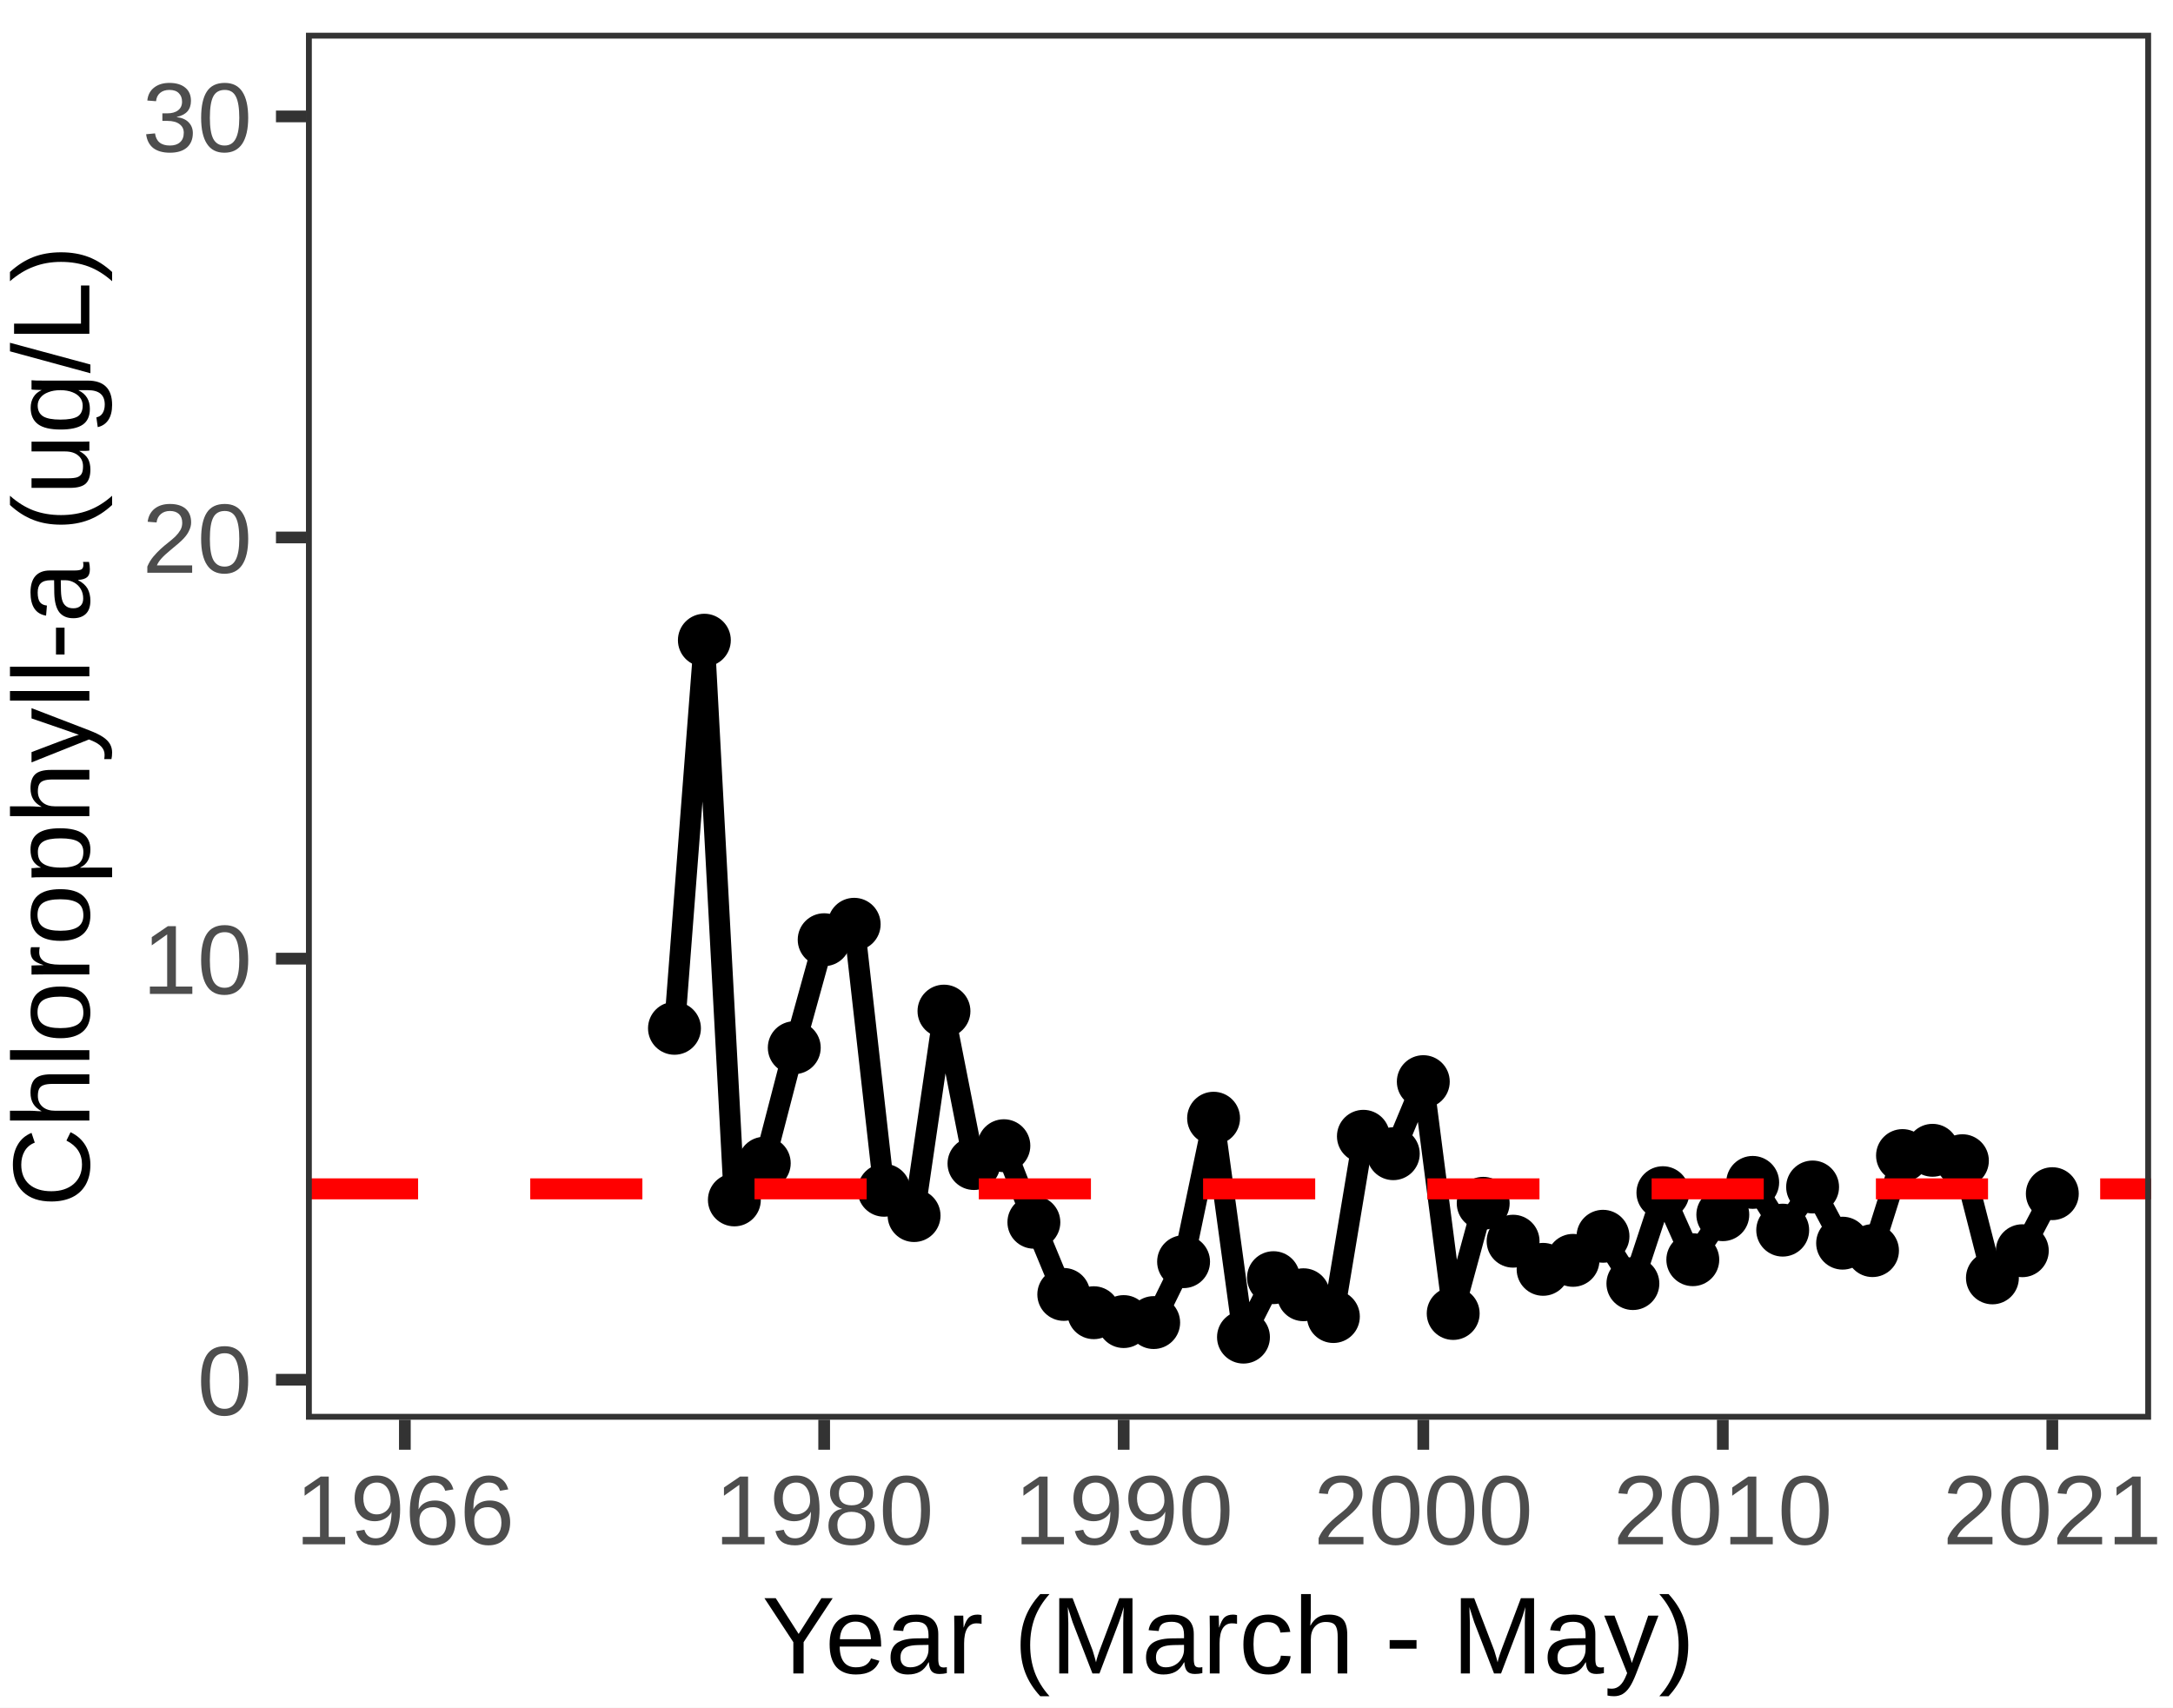
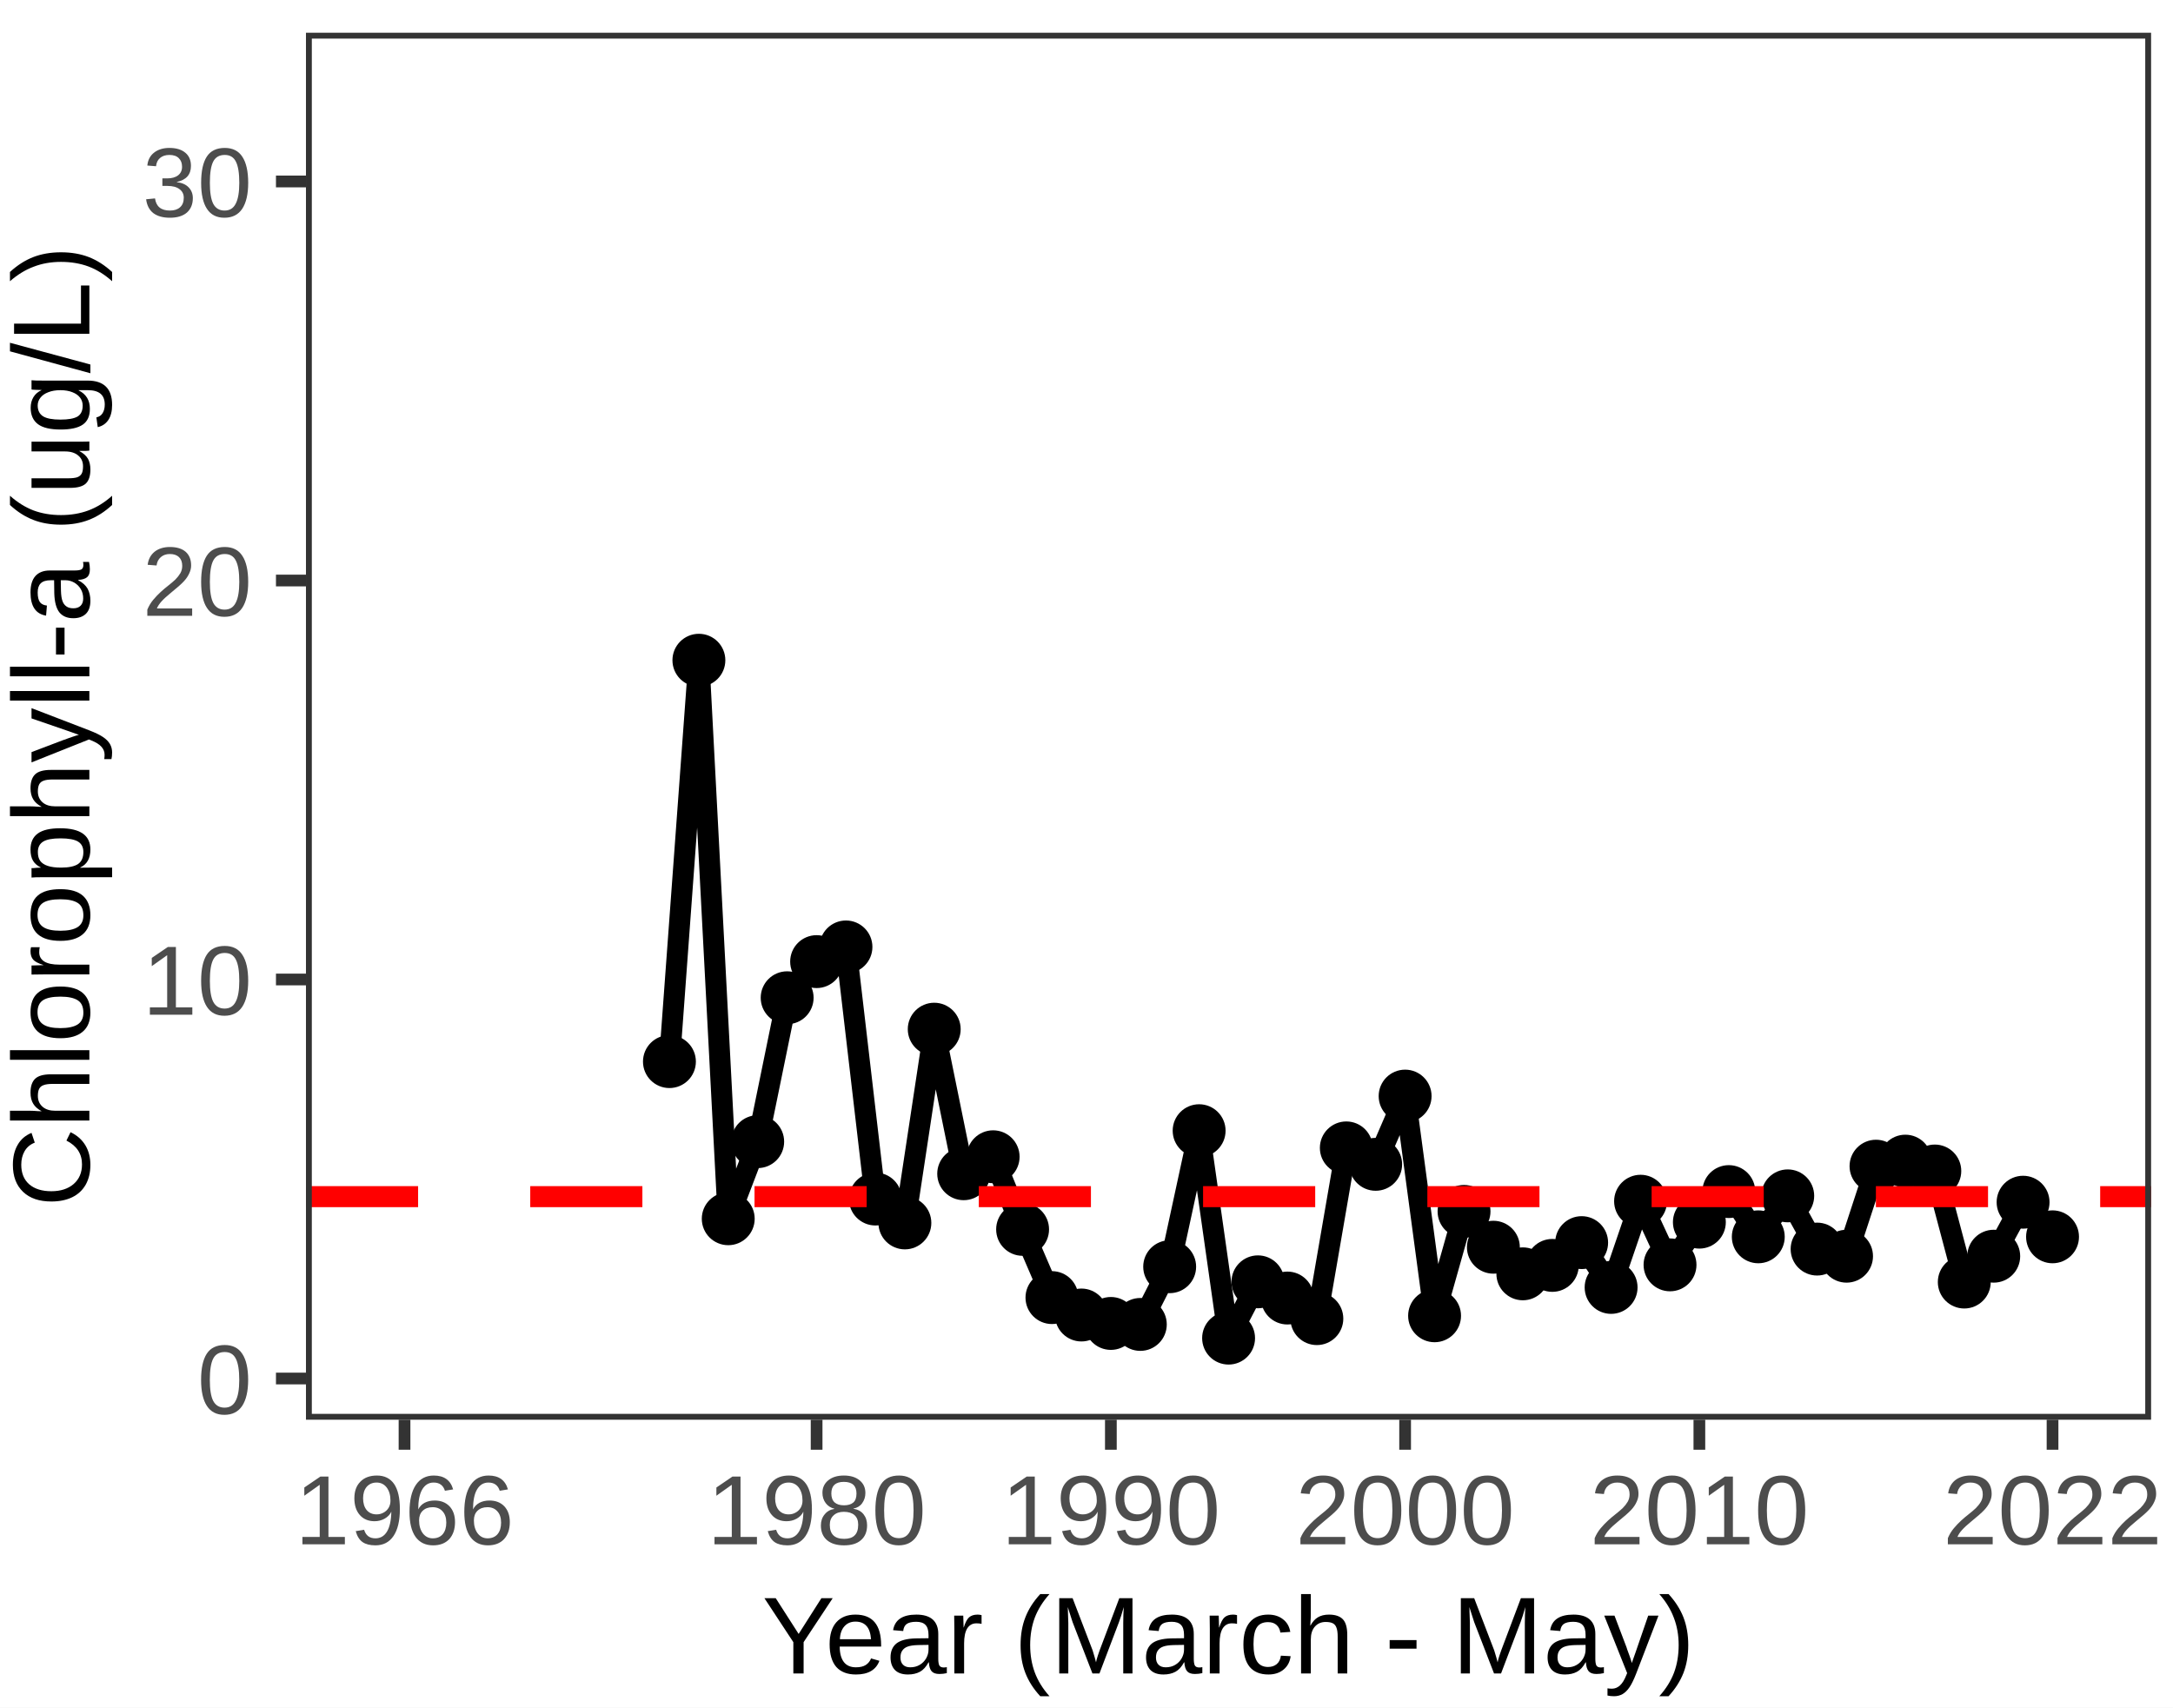
<svg xmlns="http://www.w3.org/2000/svg" class="svglite" width="198.43pt" height="155.91pt" viewBox="0 0 198.43 155.91">
  <defs>
    <style type="text/css">
    .svglite line, .svglite polyline, .svglite polygon, .svglite path, .svglite rect, .svglite circle {
      fill: none;
      stroke: #000000;
      stroke-linecap: round;
      stroke-linejoin: round;
      stroke-miterlimit: 10.00;
    }
    .svglite text {
      white-space: pre;
    }
  </style>
  </defs>
  <rect width="100%" height="100%" style="stroke: none; fill: #FFFFFF;" />
  <defs>
    <clipPath id="cpMC4wMHwxOTguNDN8MC4wMHwxNTUuOTE=">
      <rect x="0.00" y="0.00" width="198.43" height="155.91" />
    </clipPath>
  </defs>
  <g clip-path="url(#cpMC4wMHwxOTguNDN8MC4wMHwxNTUuOTE=)">
    <rect x="0.00" y="0.00" width="198.43" height="155.91" style="stroke-width: 1.07; stroke: #FFFFFF; fill: #FFFFFF;" />
  </g>
  <defs>
    <clipPath id="cpMjcuOTR8MTk2LjQzfDIuOTl8MTI5LjY0">
      <rect x="27.94" y="2.99" width="168.49" height="126.65" />
    </clipPath>
  </defs>
  <g clip-path="url(#cpMjcuOTR8MTk2LjQzfDIuOTl8MTI5LjY0)">
    <rect x="27.94" y="2.99" width="168.49" height="126.65" style="stroke-width: 1.07; stroke: none; fill: #FFFFFF;" />
-     <polyline points="61.59,93.90 64.32,58.46 67.06,109.57 69.79,106.22 72.53,95.67 75.26,85.81 78.00,84.40 80.73,108.69 83.47,111.00 86.20,92.33 88.94,106.25 91.67,104.62 94.41,111.61 97.14,118.20 99.88,119.87 102.61,120.68 105.35,120.77 108.08,115.21 110.82,102.11 113.55,122.10 116.29,116.67 119.03,118.23 121.76,120.22 124.50,103.76 127.23,105.35 129.97,98.77 132.70,119.94 135.44,109.88 138.17,113.34 140.91,115.91 143.64,115.09 146.38,112.89 149.11,117.21 151.85,108.91 154.58,115.03 157.32,110.92 160.05,107.97 162.79,112.33 165.52,108.39 168.26,113.52 170.99,114.20 173.73,105.52 176.47,105.04 179.20,105.99 181.94,116.69 184.67,114.21 187.41,109.00 " style="stroke-width: 1.92; stroke-linecap: butt;" />
-     <circle cx="61.59" cy="93.90" r="2.06" style="stroke-width: 0.71; fill: #000000;" />
-     <circle cx="64.32" cy="58.46" r="2.06" style="stroke-width: 0.71; fill: #000000;" />
-     <circle cx="67.06" cy="109.57" r="2.06" style="stroke-width: 0.71; fill: #000000;" />
-     <circle cx="69.79" cy="106.22" r="2.06" style="stroke-width: 0.71; fill: #000000;" />
-     <circle cx="72.53" cy="95.67" r="2.06" style="stroke-width: 0.71; fill: #000000;" />
-     <circle cx="75.26" cy="85.81" r="2.06" style="stroke-width: 0.71; fill: #000000;" />
-     <circle cx="78.00" cy="84.40" r="2.06" style="stroke-width: 0.71; fill: #000000;" />
-     <circle cx="80.73" cy="108.69" r="2.06" style="stroke-width: 0.71; fill: #000000;" />
-     <circle cx="83.47" cy="111.00" r="2.06" style="stroke-width: 0.71; fill: #000000;" />
-     <circle cx="86.20" cy="92.33" r="2.06" style="stroke-width: 0.71; fill: #000000;" />
-     <circle cx="88.94" cy="106.25" r="2.06" style="stroke-width: 0.71; fill: #000000;" />
-     <circle cx="91.67" cy="104.62" r="2.06" style="stroke-width: 0.71; fill: #000000;" />
-     <circle cx="94.41" cy="111.61" r="2.06" style="stroke-width: 0.71; fill: #000000;" />
-     <circle cx="97.14" cy="118.20" r="2.06" style="stroke-width: 0.71; fill: #000000;" />
-     <circle cx="99.88" cy="119.87" r="2.06" style="stroke-width: 0.71; fill: #000000;" />
-     <circle cx="102.61" cy="120.68" r="2.06" style="stroke-width: 0.71; fill: #000000;" />
-     <circle cx="105.35" cy="120.77" r="2.06" style="stroke-width: 0.71; fill: #000000;" />
-     <circle cx="108.08" cy="115.21" r="2.06" style="stroke-width: 0.71; fill: #000000;" />
-     <circle cx="110.82" cy="102.11" r="2.06" style="stroke-width: 0.71; fill: #000000;" />
-     <circle cx="113.55" cy="122.10" r="2.06" style="stroke-width: 0.71; fill: #000000;" />
-     <circle cx="116.29" cy="116.67" r="2.06" style="stroke-width: 0.71; fill: #000000;" />
-     <circle cx="119.03" cy="118.23" r="2.06" style="stroke-width: 0.71; fill: #000000;" />
-     <circle cx="121.76" cy="120.22" r="2.06" style="stroke-width: 0.71; fill: #000000;" />
-     <circle cx="124.50" cy="103.76" r="2.06" style="stroke-width: 0.71; fill: #000000;" />
-     <circle cx="127.23" cy="105.35" r="2.06" style="stroke-width: 0.71; fill: #000000;" />
-     <circle cx="129.97" cy="98.77" r="2.06" style="stroke-width: 0.71; fill: #000000;" />
-     <circle cx="132.70" cy="119.94" r="2.06" style="stroke-width: 0.71; fill: #000000;" />
-     <circle cx="135.44" cy="109.88" r="2.06" style="stroke-width: 0.71; fill: #000000;" />
-     <circle cx="138.17" cy="113.34" r="2.06" style="stroke-width: 0.71; fill: #000000;" />
-     <circle cx="140.91" cy="115.91" r="2.06" style="stroke-width: 0.71; fill: #000000;" />
-     <circle cx="143.64" cy="115.09" r="2.06" style="stroke-width: 0.71; fill: #000000;" />
-     <circle cx="146.38" cy="112.89" r="2.06" style="stroke-width: 0.71; fill: #000000;" />
-     <circle cx="149.11" cy="117.21" r="2.06" style="stroke-width: 0.71; fill: #000000;" />
-     <circle cx="151.85" cy="108.91" r="2.06" style="stroke-width: 0.71; fill: #000000;" />
-     <circle cx="154.58" cy="115.03" r="2.06" style="stroke-width: 0.71; fill: #000000;" />
-     <circle cx="157.32" cy="110.92" r="2.06" style="stroke-width: 0.71; fill: #000000;" />
-     <circle cx="160.05" cy="107.97" r="2.06" style="stroke-width: 0.71; fill: #000000;" />
-     <circle cx="162.79" cy="112.33" r="2.06" style="stroke-width: 0.71; fill: #000000;" />
-     <circle cx="165.52" cy="108.39" r="2.06" style="stroke-width: 0.71; fill: #000000;" />
-     <circle cx="168.26" cy="113.52" r="2.06" style="stroke-width: 0.71; fill: #000000;" />
-     <circle cx="170.99" cy="114.20" r="2.06" style="stroke-width: 0.71; fill: #000000;" />
-     <circle cx="173.73" cy="105.52" r="2.06" style="stroke-width: 0.71; fill: #000000;" />
-     <circle cx="176.47" cy="105.04" r="2.06" style="stroke-width: 0.71; fill: #000000;" />
-     <circle cx="179.20" cy="105.99" r="2.06" style="stroke-width: 0.71; fill: #000000;" />
-     <circle cx="181.94" cy="116.69" r="2.06" style="stroke-width: 0.71; fill: #000000;" />
-     <circle cx="184.67" cy="114.21" r="2.06" style="stroke-width: 0.71; fill: #000000;" />
-     <circle cx="187.41" cy="109.00" r="2.06" style="stroke-width: 0.71; fill: #000000;" />
-     <line x1="27.94" y1="108.56" x2="196.43" y2="108.56" style="stroke-width: 1.92; stroke: #FF0000; stroke-dasharray: 10.24,10.24; stroke-linecap: butt;" />
+     <polyline points="61.13,96.94 63.82,60.29 66.50,111.29 69.19,104.25 71.88,91.11 74.57,87.81 77.25,86.47 79.94,109.49 82.63,111.67 85.31,93.98 88.00,107.18 90.69,105.63 93.38,112.26 96.06,118.49 98.75,120.08 101.44,120.85 104.13,120.94 106.81,115.67 109.50,103.25 112.19,122.19 114.87,117.05 117.56,118.53 120.25,120.41 122.94,104.82 125.62,106.32 128.31,100.09 131.00,120.15 133.69,110.62 136.37,113.89 139.06,116.32 141.75,115.55 144.43,113.47 147.12,117.56 149.81,109.69 152.50,115.50 155.18,111.60 157.87,108.81 160.56,112.94 163.25,109.20 165.93,114.06 168.62,114.71 171.31,106.49 173.99,106.03 176.68,106.93 179.37,117.07 182.06,114.71 184.74,109.78 187.43,112.94 " style="stroke-width: 1.92; stroke-linecap: butt;" />
+     <circle cx="61.13" cy="96.94" r="2.06" style="stroke-width: 0.71; fill: #000000;" />
+     <circle cx="63.82" cy="60.29" r="2.06" style="stroke-width: 0.71; fill: #000000;" />
+     <circle cx="66.50" cy="111.29" r="2.06" style="stroke-width: 0.71; fill: #000000;" />
+     <circle cx="69.19" cy="104.25" r="2.06" style="stroke-width: 0.71; fill: #000000;" />
+     <circle cx="71.88" cy="91.11" r="2.06" style="stroke-width: 0.71; fill: #000000;" />
+     <circle cx="74.57" cy="87.81" r="2.06" style="stroke-width: 0.71; fill: #000000;" />
+     <circle cx="77.25" cy="86.47" r="2.06" style="stroke-width: 0.71; fill: #000000;" />
+     <circle cx="79.94" cy="109.49" r="2.06" style="stroke-width: 0.71; fill: #000000;" />
+     <circle cx="82.63" cy="111.67" r="2.06" style="stroke-width: 0.71; fill: #000000;" />
+     <circle cx="85.31" cy="93.98" r="2.06" style="stroke-width: 0.71; fill: #000000;" />
+     <circle cx="88.00" cy="107.18" r="2.06" style="stroke-width: 0.71; fill: #000000;" />
+     <circle cx="90.69" cy="105.63" r="2.06" style="stroke-width: 0.71; fill: #000000;" />
+     <circle cx="93.38" cy="112.26" r="2.06" style="stroke-width: 0.71; fill: #000000;" />
+     <circle cx="96.06" cy="118.49" r="2.06" style="stroke-width: 0.71; fill: #000000;" />
+     <circle cx="98.75" cy="120.08" r="2.06" style="stroke-width: 0.71; fill: #000000;" />
+     <circle cx="101.44" cy="120.85" r="2.06" style="stroke-width: 0.71; fill: #000000;" />
+     <circle cx="104.13" cy="120.94" r="2.06" style="stroke-width: 0.71; fill: #000000;" />
+     <circle cx="106.81" cy="115.67" r="2.06" style="stroke-width: 0.71; fill: #000000;" />
+     <circle cx="109.50" cy="103.25" r="2.06" style="stroke-width: 0.71; fill: #000000;" />
+     <circle cx="112.19" cy="122.19" r="2.06" style="stroke-width: 0.71; fill: #000000;" />
+     <circle cx="114.87" cy="117.05" r="2.06" style="stroke-width: 0.71; fill: #000000;" />
+     <circle cx="117.56" cy="118.53" r="2.06" style="stroke-width: 0.71; fill: #000000;" />
+     <circle cx="120.25" cy="120.41" r="2.06" style="stroke-width: 0.71; fill: #000000;" />
+     <circle cx="122.94" cy="104.82" r="2.06" style="stroke-width: 0.71; fill: #000000;" />
+     <circle cx="125.62" cy="106.32" r="2.06" style="stroke-width: 0.71; fill: #000000;" />
+     <circle cx="128.31" cy="100.09" r="2.06" style="stroke-width: 0.71; fill: #000000;" />
+     <circle cx="131.00" cy="120.15" r="2.06" style="stroke-width: 0.71; fill: #000000;" />
+     <circle cx="133.69" cy="110.62" r="2.06" style="stroke-width: 0.71; fill: #000000;" />
+     <circle cx="136.37" cy="113.89" r="2.06" style="stroke-width: 0.71; fill: #000000;" />
+     <circle cx="139.06" cy="116.32" r="2.06" style="stroke-width: 0.71; fill: #000000;" />
+     <circle cx="141.75" cy="115.55" r="2.06" style="stroke-width: 0.71; fill: #000000;" />
+     <circle cx="144.43" cy="113.47" r="2.06" style="stroke-width: 0.71; fill: #000000;" />
+     <circle cx="147.12" cy="117.56" r="2.06" style="stroke-width: 0.71; fill: #000000;" />
+     <circle cx="149.81" cy="109.69" r="2.06" style="stroke-width: 0.71; fill: #000000;" />
+     <circle cx="152.50" cy="115.50" r="2.06" style="stroke-width: 0.71; fill: #000000;" />
+     <circle cx="155.18" cy="111.60" r="2.06" style="stroke-width: 0.71; fill: #000000;" />
+     <circle cx="157.87" cy="108.81" r="2.06" style="stroke-width: 0.71; fill: #000000;" />
+     <circle cx="160.56" cy="112.94" r="2.06" style="stroke-width: 0.71; fill: #000000;" />
+     <circle cx="163.25" cy="109.20" r="2.06" style="stroke-width: 0.71; fill: #000000;" />
+     <circle cx="165.93" cy="114.06" r="2.06" style="stroke-width: 0.71; fill: #000000;" />
+     <circle cx="168.62" cy="114.71" r="2.06" style="stroke-width: 0.71; fill: #000000;" />
+     <circle cx="171.31" cy="106.49" r="2.06" style="stroke-width: 0.71; fill: #000000;" />
+     <circle cx="173.99" cy="106.03" r="2.06" style="stroke-width: 0.71; fill: #000000;" />
+     <circle cx="176.68" cy="106.93" r="2.06" style="stroke-width: 0.71; fill: #000000;" />
+     <circle cx="179.37" cy="117.07" r="2.06" style="stroke-width: 0.71; fill: #000000;" />
+     <circle cx="182.06" cy="114.71" r="2.06" style="stroke-width: 0.71; fill: #000000;" />
+     <circle cx="184.74" cy="109.78" r="2.06" style="stroke-width: 0.71; fill: #000000;" />
+     <circle cx="187.43" cy="112.94" r="2.06" style="stroke-width: 0.71; fill: #000000;" />
+     <line x1="27.94" y1="109.27" x2="196.43" y2="109.27" style="stroke-width: 1.92; stroke: #FF0000; stroke-dasharray: 10.24,10.24; stroke-linecap: butt;" />
    <rect x="27.94" y="2.99" width="168.49" height="126.65" style="stroke-width: 1.07; stroke: #333333;" />
  </g>
  <g clip-path="url(#cpMC4wMHwxOTguNDN8MC4wMHwxNTUuOTE=)">
-     <text x="23.01" y="129.21" text-anchor="end" style="font-size: 9.00px;fill: #4D4D4D; font-family: &quot;Arial&quot;;" textLength="5.00px" lengthAdjust="spacingAndGlyphs">0</text>
-     <text x="23.01" y="90.76" text-anchor="end" style="font-size: 9.00px;fill: #4D4D4D; font-family: &quot;Arial&quot;;" textLength="10.01px" lengthAdjust="spacingAndGlyphs">10</text>
-     <text x="23.01" y="52.30" text-anchor="end" style="font-size: 9.00px;fill: #4D4D4D; font-family: &quot;Arial&quot;;" textLength="10.01px" lengthAdjust="spacingAndGlyphs">20</text>
-     <text x="23.01" y="13.85" text-anchor="end" style="font-size: 9.00px;fill: #4D4D4D; font-family: &quot;Arial&quot;;" textLength="10.01px" lengthAdjust="spacingAndGlyphs">30</text>
-     <polyline points="25.20,125.99 27.94,125.99 " style="stroke-width: 1.07; stroke: #333333; stroke-linecap: butt;" />
-     <polyline points="25.20,87.54 27.94,87.54 " style="stroke-width: 1.07; stroke: #333333; stroke-linecap: butt;" />
-     <polyline points="25.20,49.08 27.94,49.08 " style="stroke-width: 1.07; stroke: #333333; stroke-linecap: butt;" />
-     <polyline points="25.20,10.63 27.94,10.63 " style="stroke-width: 1.07; stroke: #333333; stroke-linecap: butt;" />
-     <polyline points="36.97,132.38 36.97,129.64 " style="stroke-width: 1.07; stroke: #333333; stroke-linecap: butt;" />
-     <polyline points="75.26,132.38 75.26,129.64 " style="stroke-width: 1.07; stroke: #333333; stroke-linecap: butt;" />
-     <polyline points="102.61,132.38 102.61,129.64 " style="stroke-width: 1.07; stroke: #333333; stroke-linecap: butt;" />
-     <polyline points="129.97,132.38 129.97,129.64 " style="stroke-width: 1.07; stroke: #333333; stroke-linecap: butt;" />
-     <polyline points="157.32,132.38 157.32,129.64 " style="stroke-width: 1.07; stroke: #333333; stroke-linecap: butt;" />
-     <polyline points="187.41,132.38 187.41,129.64 " style="stroke-width: 1.07; stroke: #333333; stroke-linecap: butt;" />
-     <text x="36.97" y="141.02" text-anchor="middle" style="font-size: 9.00px;fill: #4D4D4D; font-family: &quot;Arial&quot;;" textLength="20.02px" lengthAdjust="spacingAndGlyphs">1966</text>
-     <text x="75.26" y="141.02" text-anchor="middle" style="font-size: 9.00px;fill: #4D4D4D; font-family: &quot;Arial&quot;;" textLength="20.02px" lengthAdjust="spacingAndGlyphs">1980</text>
-     <text x="102.61" y="141.02" text-anchor="middle" style="font-size: 9.00px;fill: #4D4D4D; font-family: &quot;Arial&quot;;" textLength="20.02px" lengthAdjust="spacingAndGlyphs">1990</text>
-     <text x="129.97" y="141.02" text-anchor="middle" style="font-size: 9.00px;fill: #4D4D4D; font-family: &quot;Arial&quot;;" textLength="20.02px" lengthAdjust="spacingAndGlyphs">2000</text>
-     <text x="157.32" y="141.02" text-anchor="middle" style="font-size: 9.00px;fill: #4D4D4D; font-family: &quot;Arial&quot;;" textLength="20.02px" lengthAdjust="spacingAndGlyphs">2010</text>
-     <text x="187.41" y="141.02" text-anchor="middle" style="font-size: 9.00px;fill: #4D4D4D; font-family: &quot;Arial&quot;;" textLength="20.02px" lengthAdjust="spacingAndGlyphs">2021</text>
+     <text x="23.01" y="129.10" text-anchor="end" style="font-size: 9.00px;fill: #4D4D4D; font-family: &quot;Arial&quot;;" textLength="5.00px" lengthAdjust="spacingAndGlyphs">0</text>
+     <text x="23.01" y="92.66" text-anchor="end" style="font-size: 9.00px;fill: #4D4D4D; font-family: &quot;Arial&quot;;" textLength="10.01px" lengthAdjust="spacingAndGlyphs">10</text>
+     <text x="23.01" y="56.23" text-anchor="end" style="font-size: 9.00px;fill: #4D4D4D; font-family: &quot;Arial&quot;;" textLength="10.01px" lengthAdjust="spacingAndGlyphs">20</text>
+     <text x="23.01" y="19.79" text-anchor="end" style="font-size: 9.00px;fill: #4D4D4D; font-family: &quot;Arial&quot;;" textLength="10.01px" lengthAdjust="spacingAndGlyphs">30</text>
+     <polyline points="25.20,125.88 27.94,125.88 " style="stroke-width: 1.07; stroke: #333333; stroke-linecap: butt;" />
+     <polyline points="25.20,89.44 27.94,89.44 " style="stroke-width: 1.07; stroke: #333333; stroke-linecap: butt;" />
+     <polyline points="25.20,53.01 27.94,53.01 " style="stroke-width: 1.07; stroke: #333333; stroke-linecap: butt;" />
+     <polyline points="25.20,16.57 27.94,16.57 " style="stroke-width: 1.07; stroke: #333333; stroke-linecap: butt;" />
+     <polyline points="36.94,132.38 36.94,129.64 " style="stroke-width: 1.07; stroke: #333333; stroke-linecap: butt;" />
+     <polyline points="74.57,132.38 74.57,129.64 " style="stroke-width: 1.07; stroke: #333333; stroke-linecap: butt;" />
+     <polyline points="101.44,132.38 101.44,129.64 " style="stroke-width: 1.07; stroke: #333333; stroke-linecap: butt;" />
+     <polyline points="128.31,132.38 128.31,129.64 " style="stroke-width: 1.07; stroke: #333333; stroke-linecap: butt;" />
+     <polyline points="155.18,132.38 155.18,129.64 " style="stroke-width: 1.07; stroke: #333333; stroke-linecap: butt;" />
+     <polyline points="187.43,132.38 187.43,129.64 " style="stroke-width: 1.07; stroke: #333333; stroke-linecap: butt;" />
+     <text x="36.94" y="141.02" text-anchor="middle" style="font-size: 9.00px;fill: #4D4D4D; font-family: &quot;Arial&quot;;" textLength="20.02px" lengthAdjust="spacingAndGlyphs">1966</text>
+     <text x="74.57" y="141.02" text-anchor="middle" style="font-size: 9.00px;fill: #4D4D4D; font-family: &quot;Arial&quot;;" textLength="20.02px" lengthAdjust="spacingAndGlyphs">1980</text>
+     <text x="101.44" y="141.02" text-anchor="middle" style="font-size: 9.00px;fill: #4D4D4D; font-family: &quot;Arial&quot;;" textLength="20.02px" lengthAdjust="spacingAndGlyphs">1990</text>
+     <text x="128.31" y="141.02" text-anchor="middle" style="font-size: 9.00px;fill: #4D4D4D; font-family: &quot;Arial&quot;;" textLength="20.02px" lengthAdjust="spacingAndGlyphs">2000</text>
+     <text x="155.18" y="141.02" text-anchor="middle" style="font-size: 9.00px;fill: #4D4D4D; font-family: &quot;Arial&quot;;" textLength="20.02px" lengthAdjust="spacingAndGlyphs">2010</text>
+     <text x="187.43" y="141.02" text-anchor="middle" style="font-size: 9.00px;fill: #4D4D4D; font-family: &quot;Arial&quot;;" textLength="20.02px" lengthAdjust="spacingAndGlyphs">2022</text>
    <text x="112.19" y="152.81" text-anchor="middle" style="font-size: 10.00px; font-family: &quot;Arial&quot;;" textLength="85.26px" lengthAdjust="spacingAndGlyphs">Year (March - May)</text>
    <text transform="translate(8.16,66.32) rotate(-90)" text-anchor="middle" style="font-size: 10.00px; font-family: &quot;Arial&quot;;" textLength="87.88px" lengthAdjust="spacingAndGlyphs">Chlorophyll-a (ug/L)</text>
  </g>
</svg>
